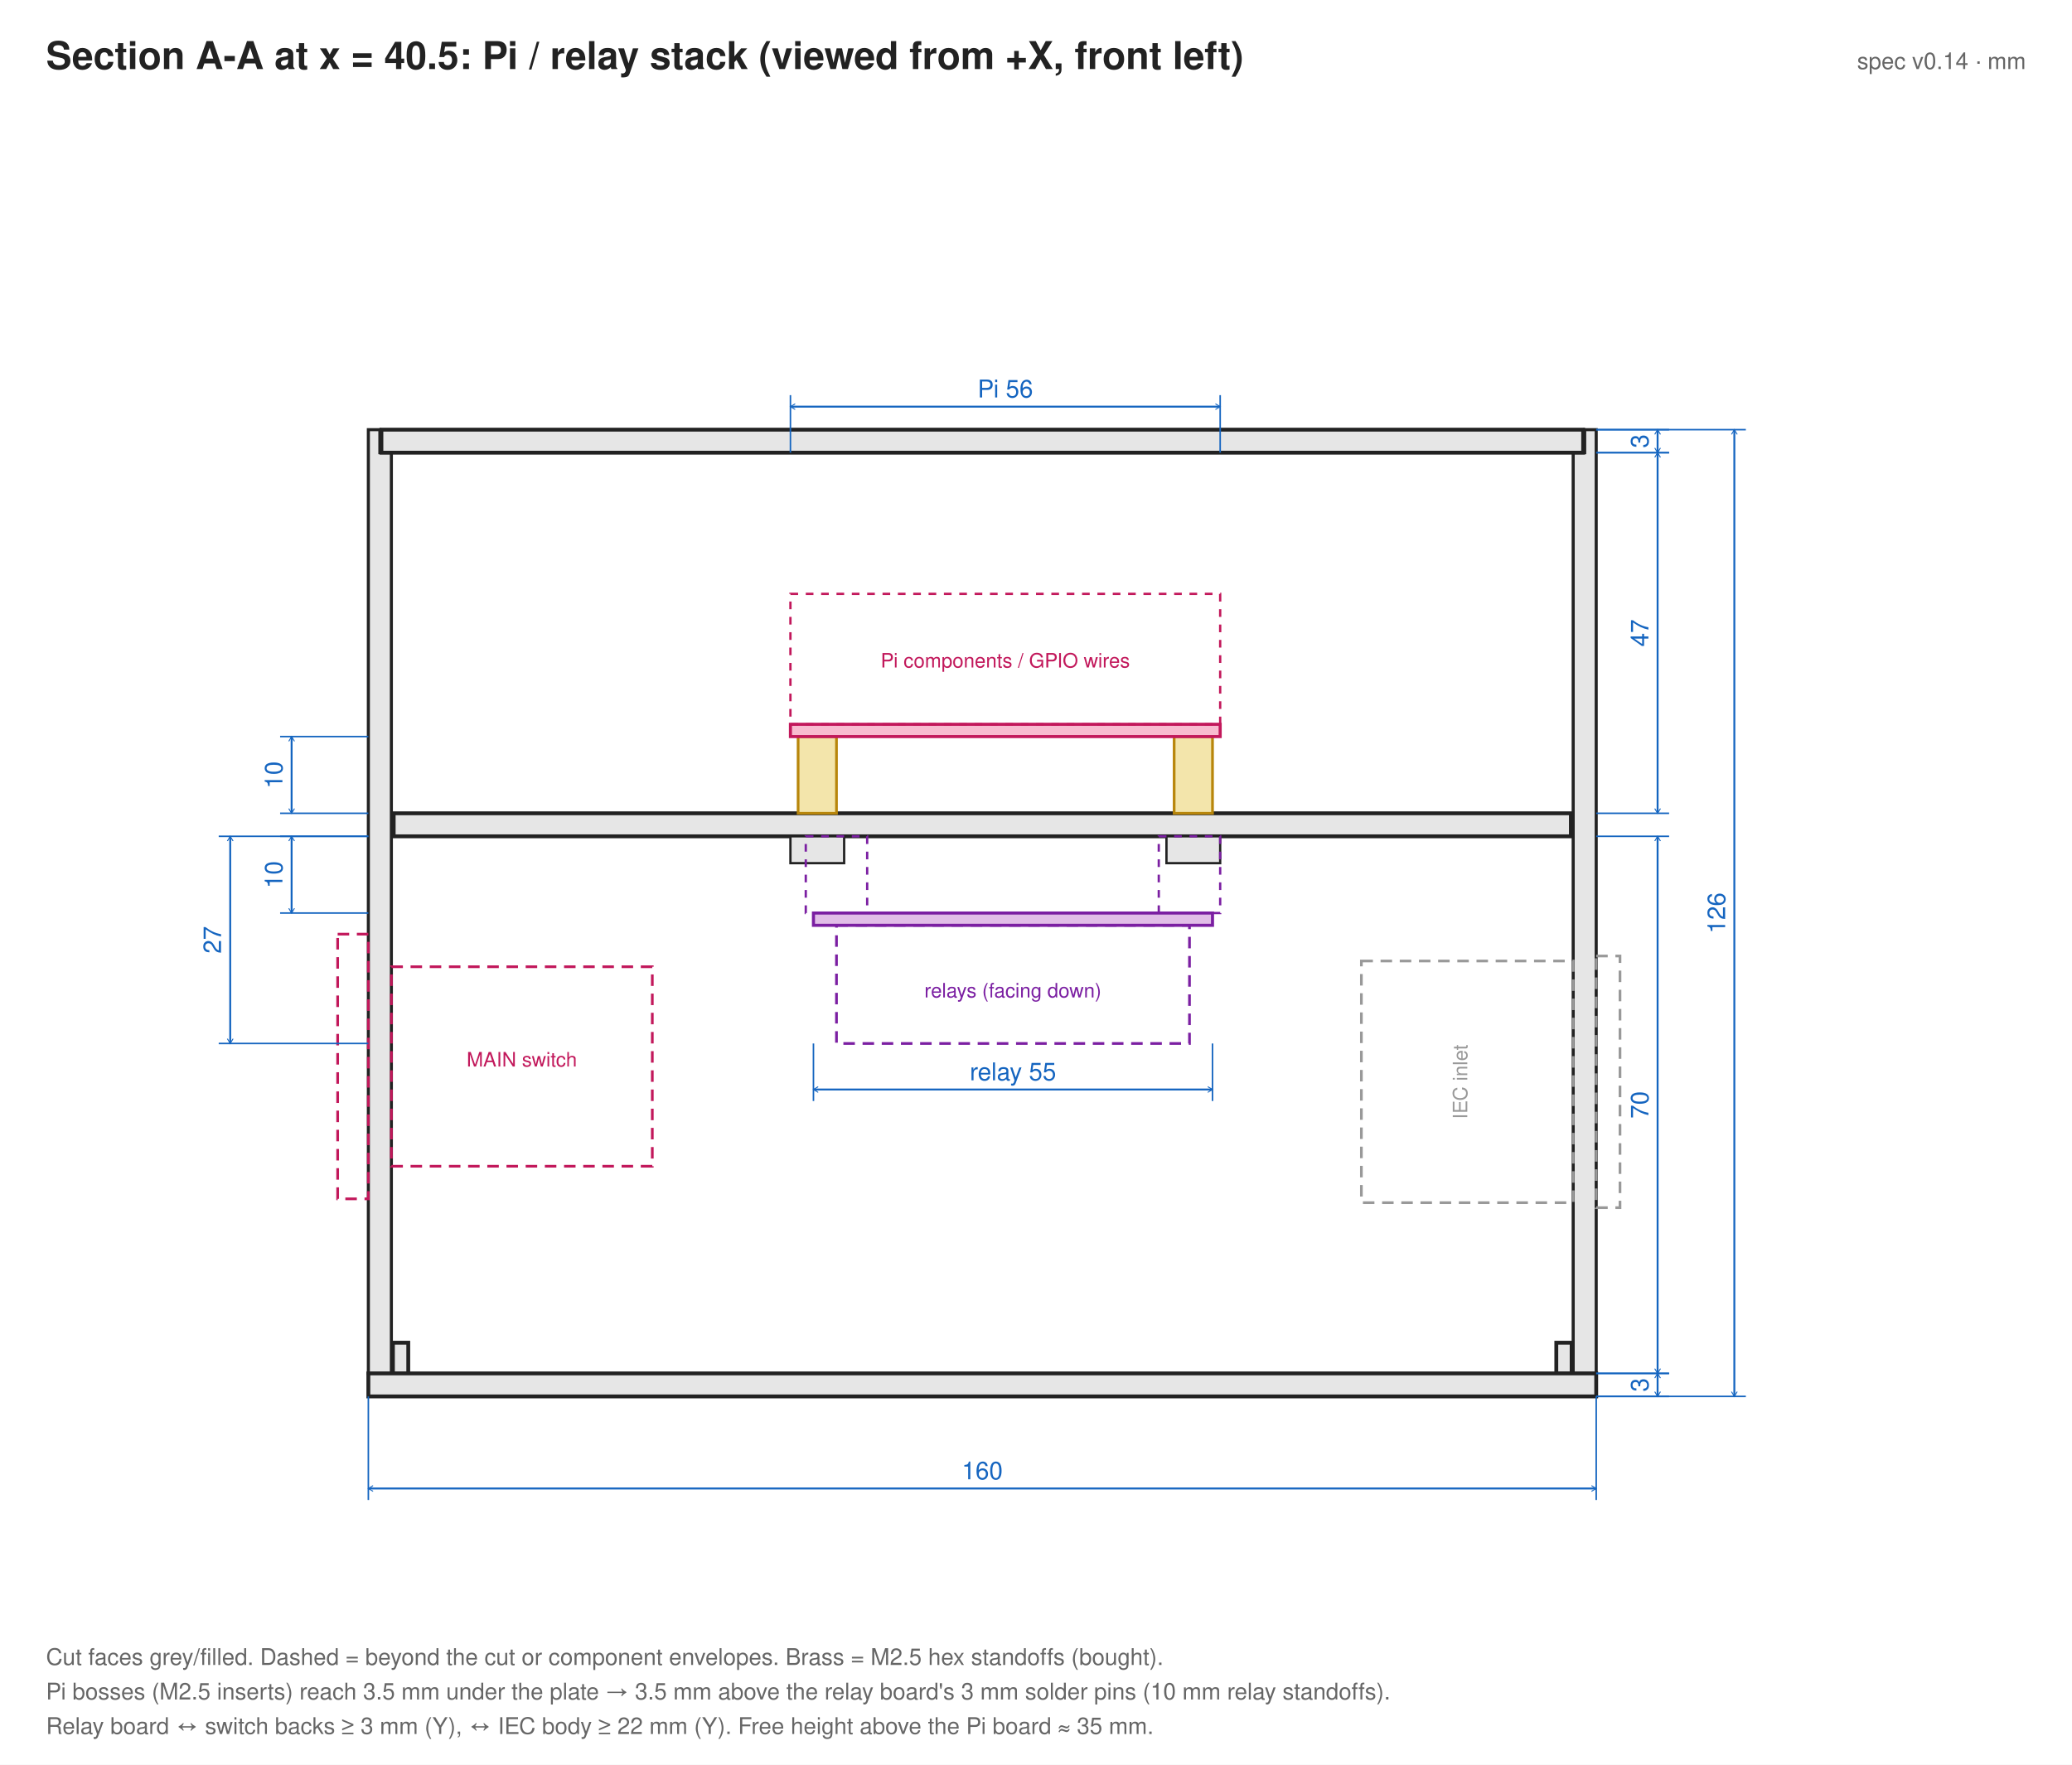
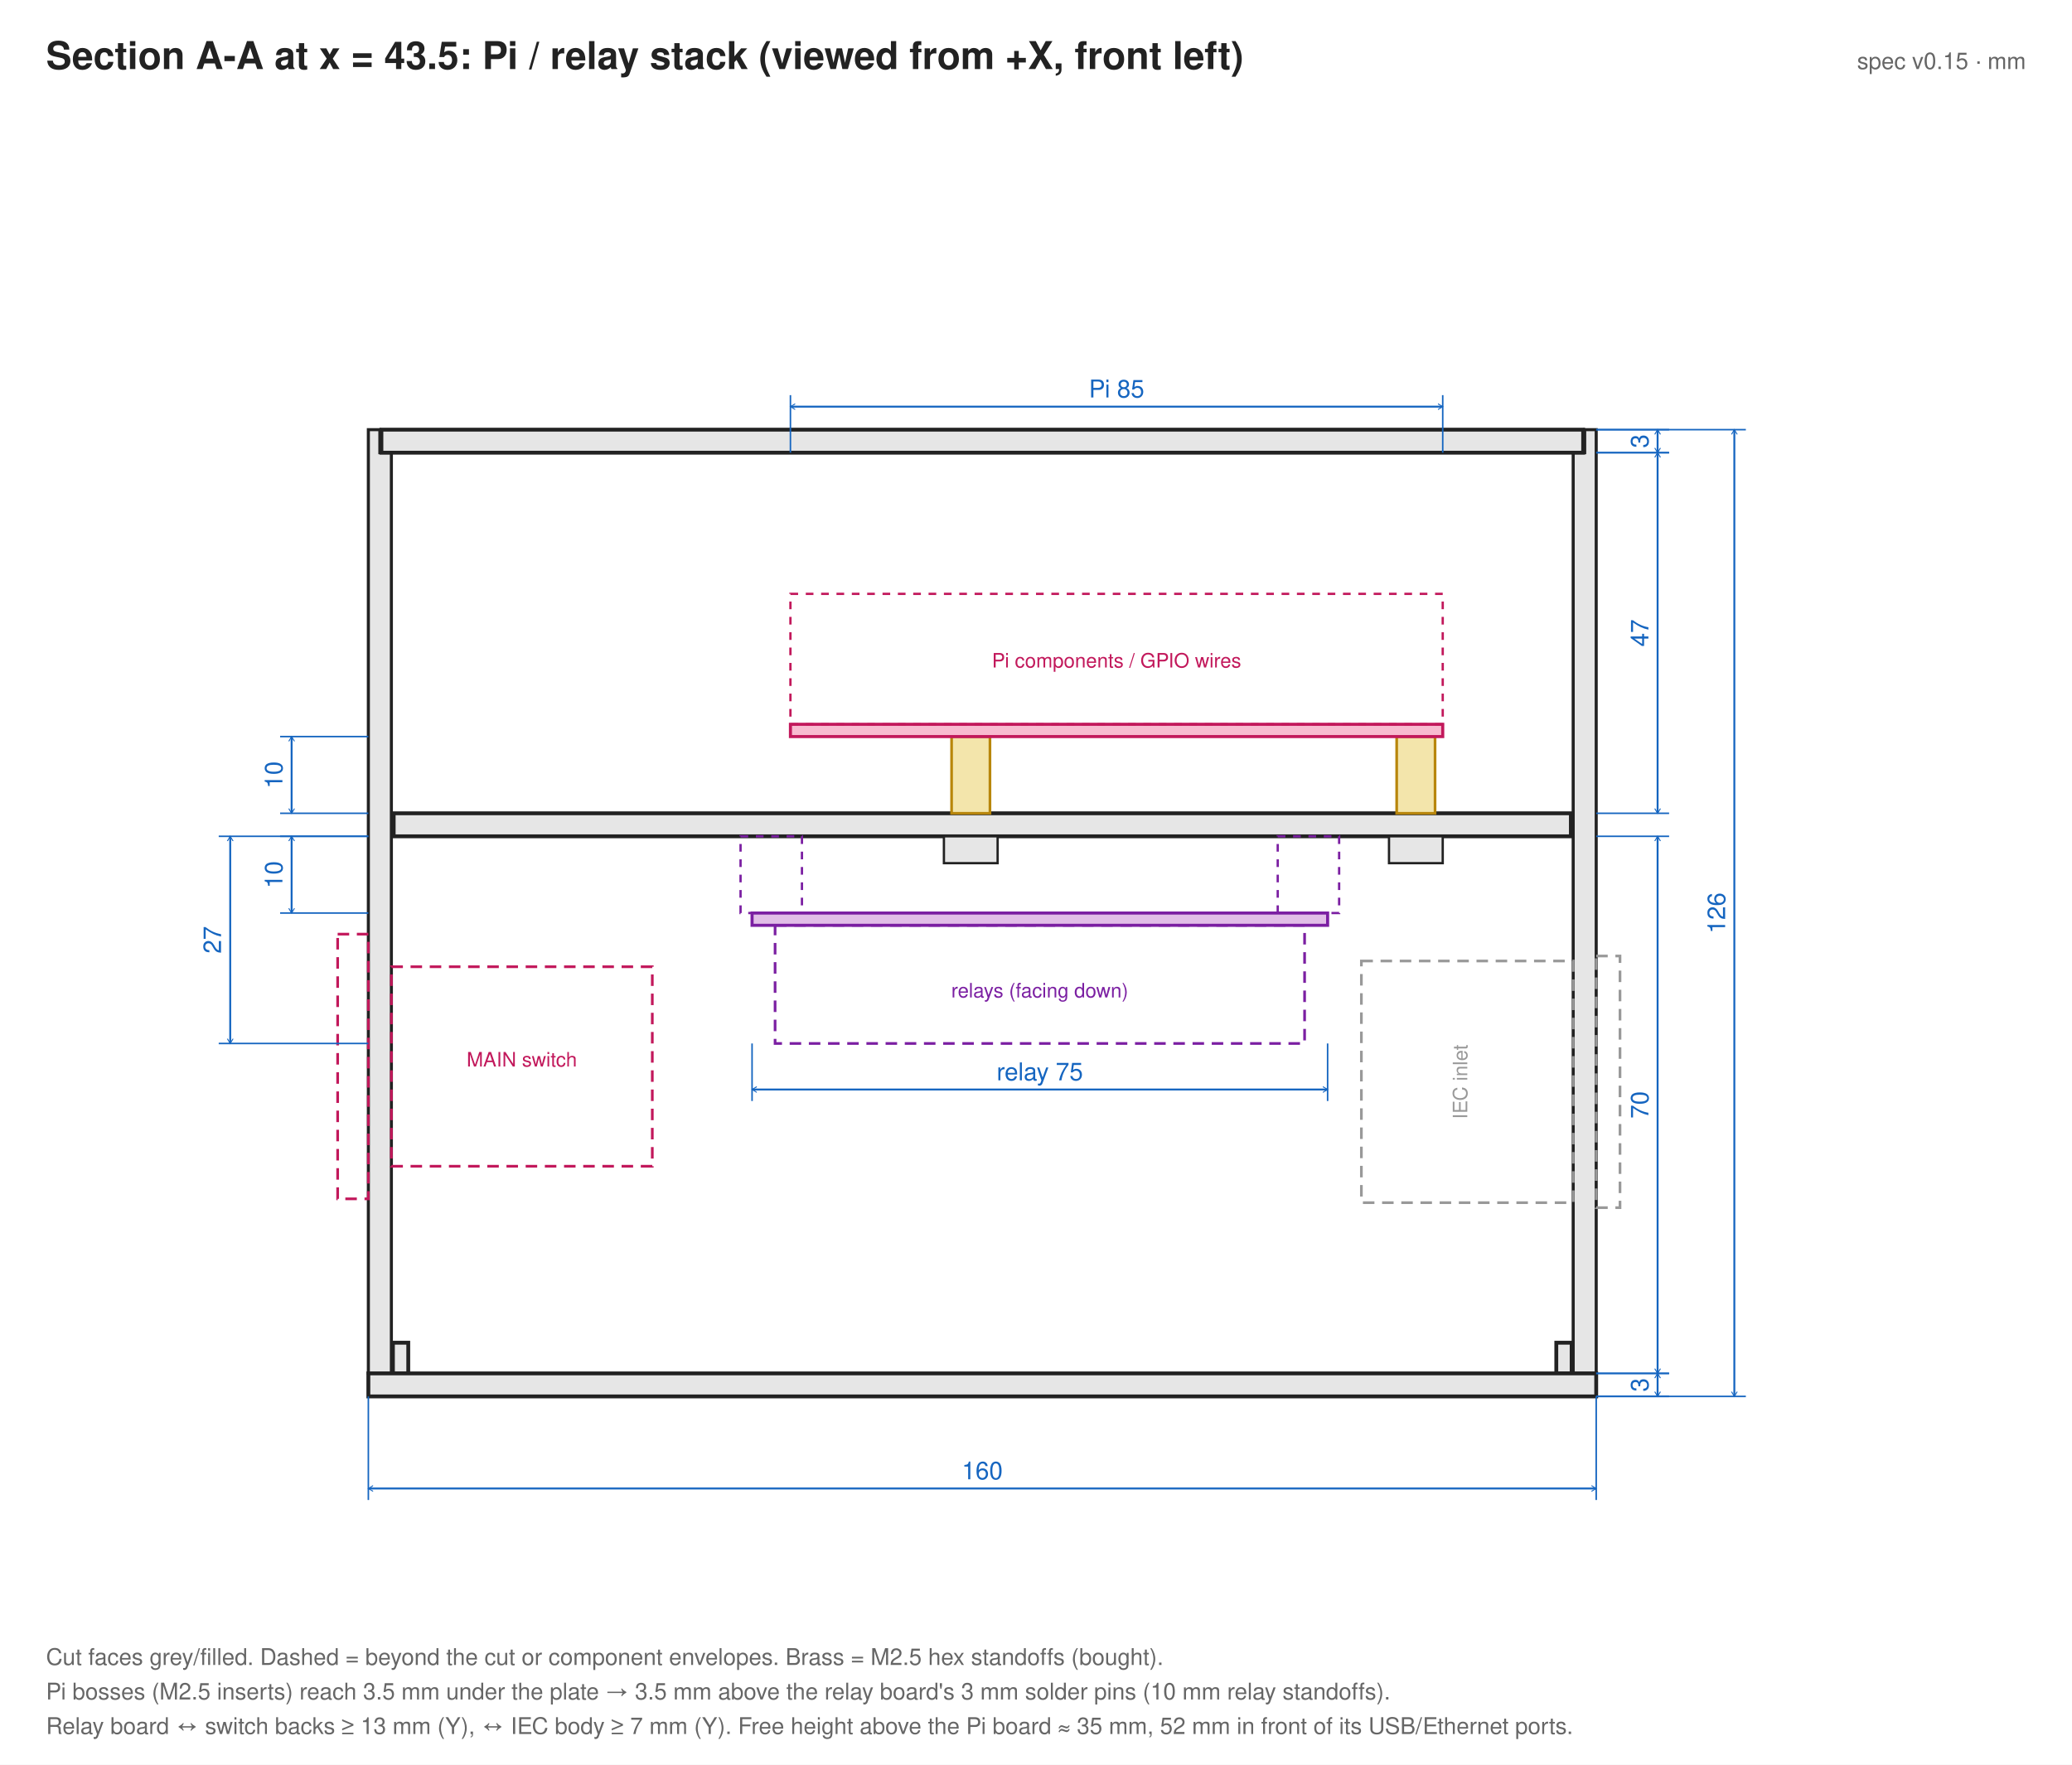
<svg xmlns="http://www.w3.org/2000/svg" width="810" height="690" viewBox="0 0 270.00 230.00">
  <defs>
    <marker id="a" viewBox="0 0 10 10" refX="5" refY="5" markerWidth="5" markerHeight="5" orient="auto-start-reverse">
      <path d="M0,2 L5,5 L0,8" fill="none" stroke="#1565c0" />
    </marker>
  </defs>
  <rect width="100%" height="100%" fill="#fff" />
-   <text x="6" y="9" font-size="5" font-weight="bold" font-family="Helvetica, Arial, sans-serif" fill="#222">Section A-A at x = 40.5: Pi / relay stack (viewed from +X, front left)</text>
-   <text x="264.00" y="9" font-size="3" text-anchor="end" fill="#666" font-family="Helvetica, Arial, sans-serif">spec v0.14 · mm</text>
+   <text x="6" y="9" font-size="5" font-weight="bold" font-family="Helvetica, Arial, sans-serif" fill="#222">Section A-A at x = 43.5: Pi / relay stack (viewed from +X, front left)</text>
+   <text x="264.00" y="9" font-size="3" text-anchor="end" fill="#666" font-family="Helvetica, Arial, sans-serif">spec v0.15 · mm</text>
  <polygon points="48.00,179.00 51.00,179.00 51.00,59.00 49.50,59.00 49.50,56.00 48.00,56.00" fill="#e6e6e6" stroke="#222" stroke-width="0.4" />
  <rect x="51.20" y="175.00" width="2.00" height="4.00" rx="0" fill="#e6e6e6" stroke="#222" stroke-width="0.5" />
  <polygon points="208.00,179.00 205.00,179.00 205.00,59.00 206.50,59.00 206.50,56.00 208.00,56.00" fill="#e6e6e6" stroke="#222" stroke-width="0.4" />
  <rect x="202.80" y="175.00" width="2.00" height="4.00" rx="0" fill="#e6e6e6" stroke="#222" stroke-width="0.5" />
  <rect x="48.00" y="179.00" width="160.00" height="3.00" rx="0" fill="#e6e6e6" stroke="#222" stroke-width="0.5" />
  <rect x="49.70" y="56.00" width="156.60" height="3.00" rx="0" fill="#e6e6e6" stroke="#222" stroke-width="0.5" />
  <rect x="51.30" y="106.00" width="153.40" height="3.00" rx="0" fill="#e6e6e6" stroke="#222" stroke-width="0.5" />
  <line x1="208.00" y1="182.00" x2="217.50" y2="182.00" stroke="#1565c0" stroke-width="0.2" />
  <line x1="208.00" y1="179.00" x2="217.50" y2="179.00" stroke="#1565c0" stroke-width="0.2" />
  <line x1="216.00" y1="182.00" x2="216.00" y2="179.00" stroke="#1565c0" stroke-width="0.25" marker-start="url(#a)" marker-end="url(#a)" />
  <text x="214.80" y="180.50" font-size="3.2" fill="#1565c0" text-anchor="middle" font-weight="normal" font-family="Helvetica, Arial, sans-serif" transform="rotate(-90 214.80 180.50)">3</text>
  <line x1="208.00" y1="179.00" x2="217.50" y2="179.00" stroke="#1565c0" stroke-width="0.2" />
  <line x1="208.00" y1="109.00" x2="217.50" y2="109.00" stroke="#1565c0" stroke-width="0.2" />
  <line x1="216.00" y1="179.00" x2="216.00" y2="109.00" stroke="#1565c0" stroke-width="0.25" marker-start="url(#a)" marker-end="url(#a)" />
  <text x="214.80" y="144.00" font-size="3.2" fill="#1565c0" text-anchor="middle" font-weight="normal" font-family="Helvetica, Arial, sans-serif" transform="rotate(-90 214.80 144.00)">70</text>
  <line x1="208.00" y1="106.00" x2="217.50" y2="106.00" stroke="#1565c0" stroke-width="0.2" />
  <line x1="208.00" y1="59.00" x2="217.50" y2="59.00" stroke="#1565c0" stroke-width="0.2" />
  <line x1="216.00" y1="106.00" x2="216.00" y2="59.00" stroke="#1565c0" stroke-width="0.25" marker-start="url(#a)" marker-end="url(#a)" />
  <text x="214.80" y="82.50" font-size="3.2" fill="#1565c0" text-anchor="middle" font-weight="normal" font-family="Helvetica, Arial, sans-serif" transform="rotate(-90 214.80 82.50)">47</text>
  <line x1="208.00" y1="59.00" x2="217.50" y2="59.00" stroke="#1565c0" stroke-width="0.2" />
  <line x1="208.00" y1="56.00" x2="217.50" y2="56.00" stroke="#1565c0" stroke-width="0.2" />
  <line x1="216.00" y1="59.00" x2="216.00" y2="56.00" stroke="#1565c0" stroke-width="0.25" marker-start="url(#a)" marker-end="url(#a)" />
  <text x="214.80" y="57.50" font-size="3.2" fill="#1565c0" text-anchor="middle" font-weight="normal" font-family="Helvetica, Arial, sans-serif" transform="rotate(-90 214.80 57.50)">3</text>
  <line x1="208.00" y1="182.00" x2="227.50" y2="182.00" stroke="#1565c0" stroke-width="0.2" />
  <line x1="208.00" y1="56.00" x2="227.50" y2="56.00" stroke="#1565c0" stroke-width="0.2" />
  <line x1="226.00" y1="182.00" x2="226.00" y2="56.00" stroke="#1565c0" stroke-width="0.25" marker-start="url(#a)" marker-end="url(#a)" />
  <text x="224.80" y="119.00" font-size="3.2" fill="#1565c0" text-anchor="middle" font-weight="normal" font-family="Helvetica, Arial, sans-serif" transform="rotate(-90 224.80 119.00)">126</text>
  <line x1="48.00" y1="182.00" x2="48.00" y2="195.50" stroke="#1565c0" stroke-width="0.2" />
  <line x1="208.00" y1="182.00" x2="208.00" y2="195.50" stroke="#1565c0" stroke-width="0.2" />
  <line x1="48.00" y1="194.00" x2="208.00" y2="194.00" stroke="#1565c0" stroke-width="0.25" marker-start="url(#a)" marker-end="url(#a)" />
  <text x="128.00" y="192.80" font-size="3.2" fill="#1565c0" text-anchor="middle" font-weight="normal" font-family="Helvetica, Arial, sans-serif">160</text>
-   <rect x="104.00" y="96.00" width="5.00" height="10.00" rx="0" fill="#f3e5ab" stroke="#b8860b" stroke-width="0.35" />
-   <rect x="103.00" y="109.00" width="7.00" height="3.50" rx="0" fill="#e6e6e6" stroke="#222" stroke-width="0.3" />
-   <rect x="153.00" y="96.00" width="5.00" height="10.00" rx="0" fill="#f3e5ab" stroke="#b8860b" stroke-width="0.35" />
-   <rect x="152.00" y="109.00" width="7.00" height="3.50" rx="0" fill="#e6e6e6" stroke="#222" stroke-width="0.3" />
-   <rect x="103.00" y="94.40" width="56.00" height="1.60" rx="0" fill="#f8bbd0" stroke="#c2185b" stroke-width="0.4" />
-   <rect x="103.00" y="77.40" width="56.00" height="17.00" rx="0" fill="none" stroke="#c2185b" stroke-width="0.3" stroke-dasharray="1 1" />
-   <text x="131.00" y="87.00" font-size="2.6" fill="#c2185b" text-anchor="middle" font-weight="normal" font-family="Helvetica, Arial, sans-serif">Pi components / GPIO wires</text>
-   <rect x="105.00" y="109.00" width="8.00" height="10.00" rx="0" fill="none" stroke="#7b1fa2" stroke-width="0.3" stroke-dasharray="1 1" />
-   <rect x="151.00" y="109.00" width="8.00" height="10.00" rx="0" fill="none" stroke="#7b1fa2" stroke-width="0.3" stroke-dasharray="1 1" />
-   <rect x="106.00" y="119.00" width="52.00" height="1.60" rx="0" fill="#e1bee7" stroke="#7b1fa2" stroke-width="0.4" />
-   <rect x="109.00" y="120.60" width="46.00" height="15.40" rx="0" fill="none" stroke="#7b1fa2" stroke-width="0.35" stroke-dasharray="1.5 1" />
-   <text x="132.00" y="130.00" font-size="2.6" fill="#7b1fa2" text-anchor="middle" font-weight="normal" font-family="Helvetica, Arial, sans-serif">relays (facing down)</text>
+   <rect x="124.00" y="96.00" width="5.00" height="10.00" rx="0" fill="#f3e5ab" stroke="#b8860b" stroke-width="0.35" />
+   <rect x="123.00" y="109.00" width="7.00" height="3.50" rx="0" fill="#e6e6e6" stroke="#222" stroke-width="0.3" />
+   <rect x="182.00" y="96.00" width="5.00" height="10.00" rx="0" fill="#f3e5ab" stroke="#b8860b" stroke-width="0.35" />
+   <rect x="181.00" y="109.00" width="7.00" height="3.50" rx="0" fill="#e6e6e6" stroke="#222" stroke-width="0.3" />
+   <rect x="103.00" y="94.40" width="85.00" height="1.60" rx="0" fill="#f8bbd0" stroke="#c2185b" stroke-width="0.4" />
+   <rect x="103.00" y="77.40" width="85.00" height="17.00" rx="0" fill="none" stroke="#c2185b" stroke-width="0.3" stroke-dasharray="1 1" />
+   <text x="145.50" y="87.00" font-size="2.6" fill="#c2185b" text-anchor="middle" font-weight="normal" font-family="Helvetica, Arial, sans-serif">Pi components / GPIO wires</text>
+   <rect x="96.50" y="109.00" width="8.00" height="10.00" rx="0" fill="none" stroke="#7b1fa2" stroke-width="0.3" stroke-dasharray="1 1" />
+   <rect x="166.50" y="109.00" width="8.00" height="10.00" rx="0" fill="none" stroke="#7b1fa2" stroke-width="0.3" stroke-dasharray="1 1" />
+   <rect x="98.00" y="119.00" width="75.00" height="1.60" rx="0" fill="#e1bee7" stroke="#7b1fa2" stroke-width="0.4" />
+   <rect x="101.00" y="120.60" width="69.00" height="15.40" rx="0" fill="none" stroke="#7b1fa2" stroke-width="0.35" stroke-dasharray="1.5 1" />
+   <text x="135.50" y="130.00" font-size="2.6" fill="#7b1fa2" text-anchor="middle" font-weight="normal" font-family="Helvetica, Arial, sans-serif">relays (facing down)</text>
  <rect x="44.00" y="121.75" width="4.00" height="34.50" rx="0" fill="none" stroke="#c2185b" stroke-width="0.35" stroke-dasharray="1.5 1" />
  <rect x="51.00" y="126.00" width="34.00" height="26.00" rx="0" fill="none" stroke="#c2185b" stroke-width="0.35" stroke-dasharray="1.5 1" />
  <text x="68.00" y="139.00" font-size="2.6" fill="#c2185b" text-anchor="middle" font-weight="normal" font-family="Helvetica, Arial, sans-serif">MAIN switch</text>
  <rect x="177.40" y="125.25" width="27.60" height="31.50" rx="0" fill="none" stroke="#999" stroke-width="0.35" stroke-dasharray="1.5 1" />
  <rect x="208.00" y="124.60" width="3.10" height="32.80" rx="0" fill="none" stroke="#999" stroke-width="0.35" stroke-dasharray="1.5 1" />
  <text x="191.20" y="141.00" font-size="2.6" fill="#999" text-anchor="middle" font-weight="normal" font-family="Helvetica, Arial, sans-serif" transform="rotate(-90 191.20 141.00)">IEC inlet</text>
  <line x1="48.00" y1="106.00" x2="36.50" y2="106.00" stroke="#1565c0" stroke-width="0.2" />
  <line x1="48.00" y1="96.00" x2="36.50" y2="96.00" stroke="#1565c0" stroke-width="0.2" />
  <line x1="38.00" y1="106.00" x2="38.00" y2="96.00" stroke="#1565c0" stroke-width="0.25" marker-start="url(#a)" marker-end="url(#a)" />
  <text x="36.80" y="101.00" font-size="3.2" fill="#1565c0" text-anchor="middle" font-weight="normal" font-family="Helvetica, Arial, sans-serif" transform="rotate(-90 36.80 101.00)">10</text>
  <line x1="48.00" y1="119.00" x2="36.50" y2="119.00" stroke="#1565c0" stroke-width="0.2" />
  <line x1="48.00" y1="109.00" x2="36.50" y2="109.00" stroke="#1565c0" stroke-width="0.2" />
  <line x1="38.00" y1="119.00" x2="38.00" y2="109.00" stroke="#1565c0" stroke-width="0.25" marker-start="url(#a)" marker-end="url(#a)" />
  <text x="36.80" y="114.00" font-size="3.2" fill="#1565c0" text-anchor="middle" font-weight="normal" font-family="Helvetica, Arial, sans-serif" transform="rotate(-90 36.80 114.00)">10</text>
  <line x1="48.00" y1="136.00" x2="28.50" y2="136.00" stroke="#1565c0" stroke-width="0.2" />
  <line x1="48.00" y1="109.00" x2="28.50" y2="109.00" stroke="#1565c0" stroke-width="0.2" />
  <line x1="30.00" y1="136.00" x2="30.00" y2="109.00" stroke="#1565c0" stroke-width="0.25" marker-start="url(#a)" marker-end="url(#a)" />
  <text x="28.80" y="122.50" font-size="3.2" fill="#1565c0" text-anchor="middle" font-weight="normal" font-family="Helvetica, Arial, sans-serif" transform="rotate(-90 28.80 122.50)">27</text>
  <line x1="103.00" y1="59.00" x2="103.00" y2="51.50" stroke="#1565c0" stroke-width="0.2" />
-   <line x1="159.00" y1="59.00" x2="159.00" y2="51.50" stroke="#1565c0" stroke-width="0.2" />
-   <line x1="103.00" y1="53.00" x2="159.00" y2="53.00" stroke="#1565c0" stroke-width="0.25" marker-start="url(#a)" marker-end="url(#a)" />
-   <text x="131.00" y="51.80" font-size="3.2" fill="#1565c0" text-anchor="middle" font-weight="normal" font-family="Helvetica, Arial, sans-serif">Pi 56</text>
-   <line x1="106.00" y1="136.00" x2="106.00" y2="143.50" stroke="#1565c0" stroke-width="0.2" />
-   <line x1="158.00" y1="136.00" x2="158.00" y2="143.50" stroke="#1565c0" stroke-width="0.2" />
-   <line x1="106.00" y1="142.00" x2="158.00" y2="142.00" stroke="#1565c0" stroke-width="0.25" marker-start="url(#a)" marker-end="url(#a)" />
-   <text x="132.00" y="140.80" font-size="3.2" fill="#1565c0" text-anchor="middle" font-weight="normal" font-family="Helvetica, Arial, sans-serif">relay 55</text>
-   <text x="6" y="226.00" font-size="3" fill="#666" font-family="Helvetica, Arial, sans-serif">Relay board ↔ switch backs ≥ 3 mm (Y), ↔ IEC body ≥ 22 mm (Y). Free height above the Pi board ≈ 35 mm.</text>
+   <line x1="188.00" y1="59.00" x2="188.00" y2="51.50" stroke="#1565c0" stroke-width="0.2" />
+   <line x1="103.00" y1="53.00" x2="188.00" y2="53.00" stroke="#1565c0" stroke-width="0.25" marker-start="url(#a)" marker-end="url(#a)" />
+   <text x="145.50" y="51.80" font-size="3.2" fill="#1565c0" text-anchor="middle" font-weight="normal" font-family="Helvetica, Arial, sans-serif">Pi 85</text>
+   <line x1="98.00" y1="136.00" x2="98.00" y2="143.50" stroke="#1565c0" stroke-width="0.2" />
+   <line x1="173.00" y1="136.00" x2="173.00" y2="143.50" stroke="#1565c0" stroke-width="0.2" />
+   <line x1="98.00" y1="142.00" x2="173.00" y2="142.00" stroke="#1565c0" stroke-width="0.25" marker-start="url(#a)" marker-end="url(#a)" />
+   <text x="135.50" y="140.80" font-size="3.2" fill="#1565c0" text-anchor="middle" font-weight="normal" font-family="Helvetica, Arial, sans-serif">relay 75</text>
+   <text x="6" y="226.00" font-size="3" fill="#666" font-family="Helvetica, Arial, sans-serif">Relay board ↔ switch backs ≥ 13 mm (Y), ↔ IEC body ≥ 7 mm (Y). Free height above the Pi board ≈ 35 mm, 52 mm in front of its USB/Ethernet ports.</text>
  <text x="6" y="221.50" font-size="3" fill="#666" font-family="Helvetica, Arial, sans-serif">Pi bosses (M2.5 inserts) reach 3.5 mm under the plate → 3.5 mm above the relay board's 3 mm solder pins (10 mm relay standoffs).</text>
  <text x="6" y="217.00" font-size="3" fill="#666" font-family="Helvetica, Arial, sans-serif">Cut faces grey/filled. Dashed = beyond the cut or component envelopes. Brass = M2.5 hex standoffs (bought).</text>
</svg>
